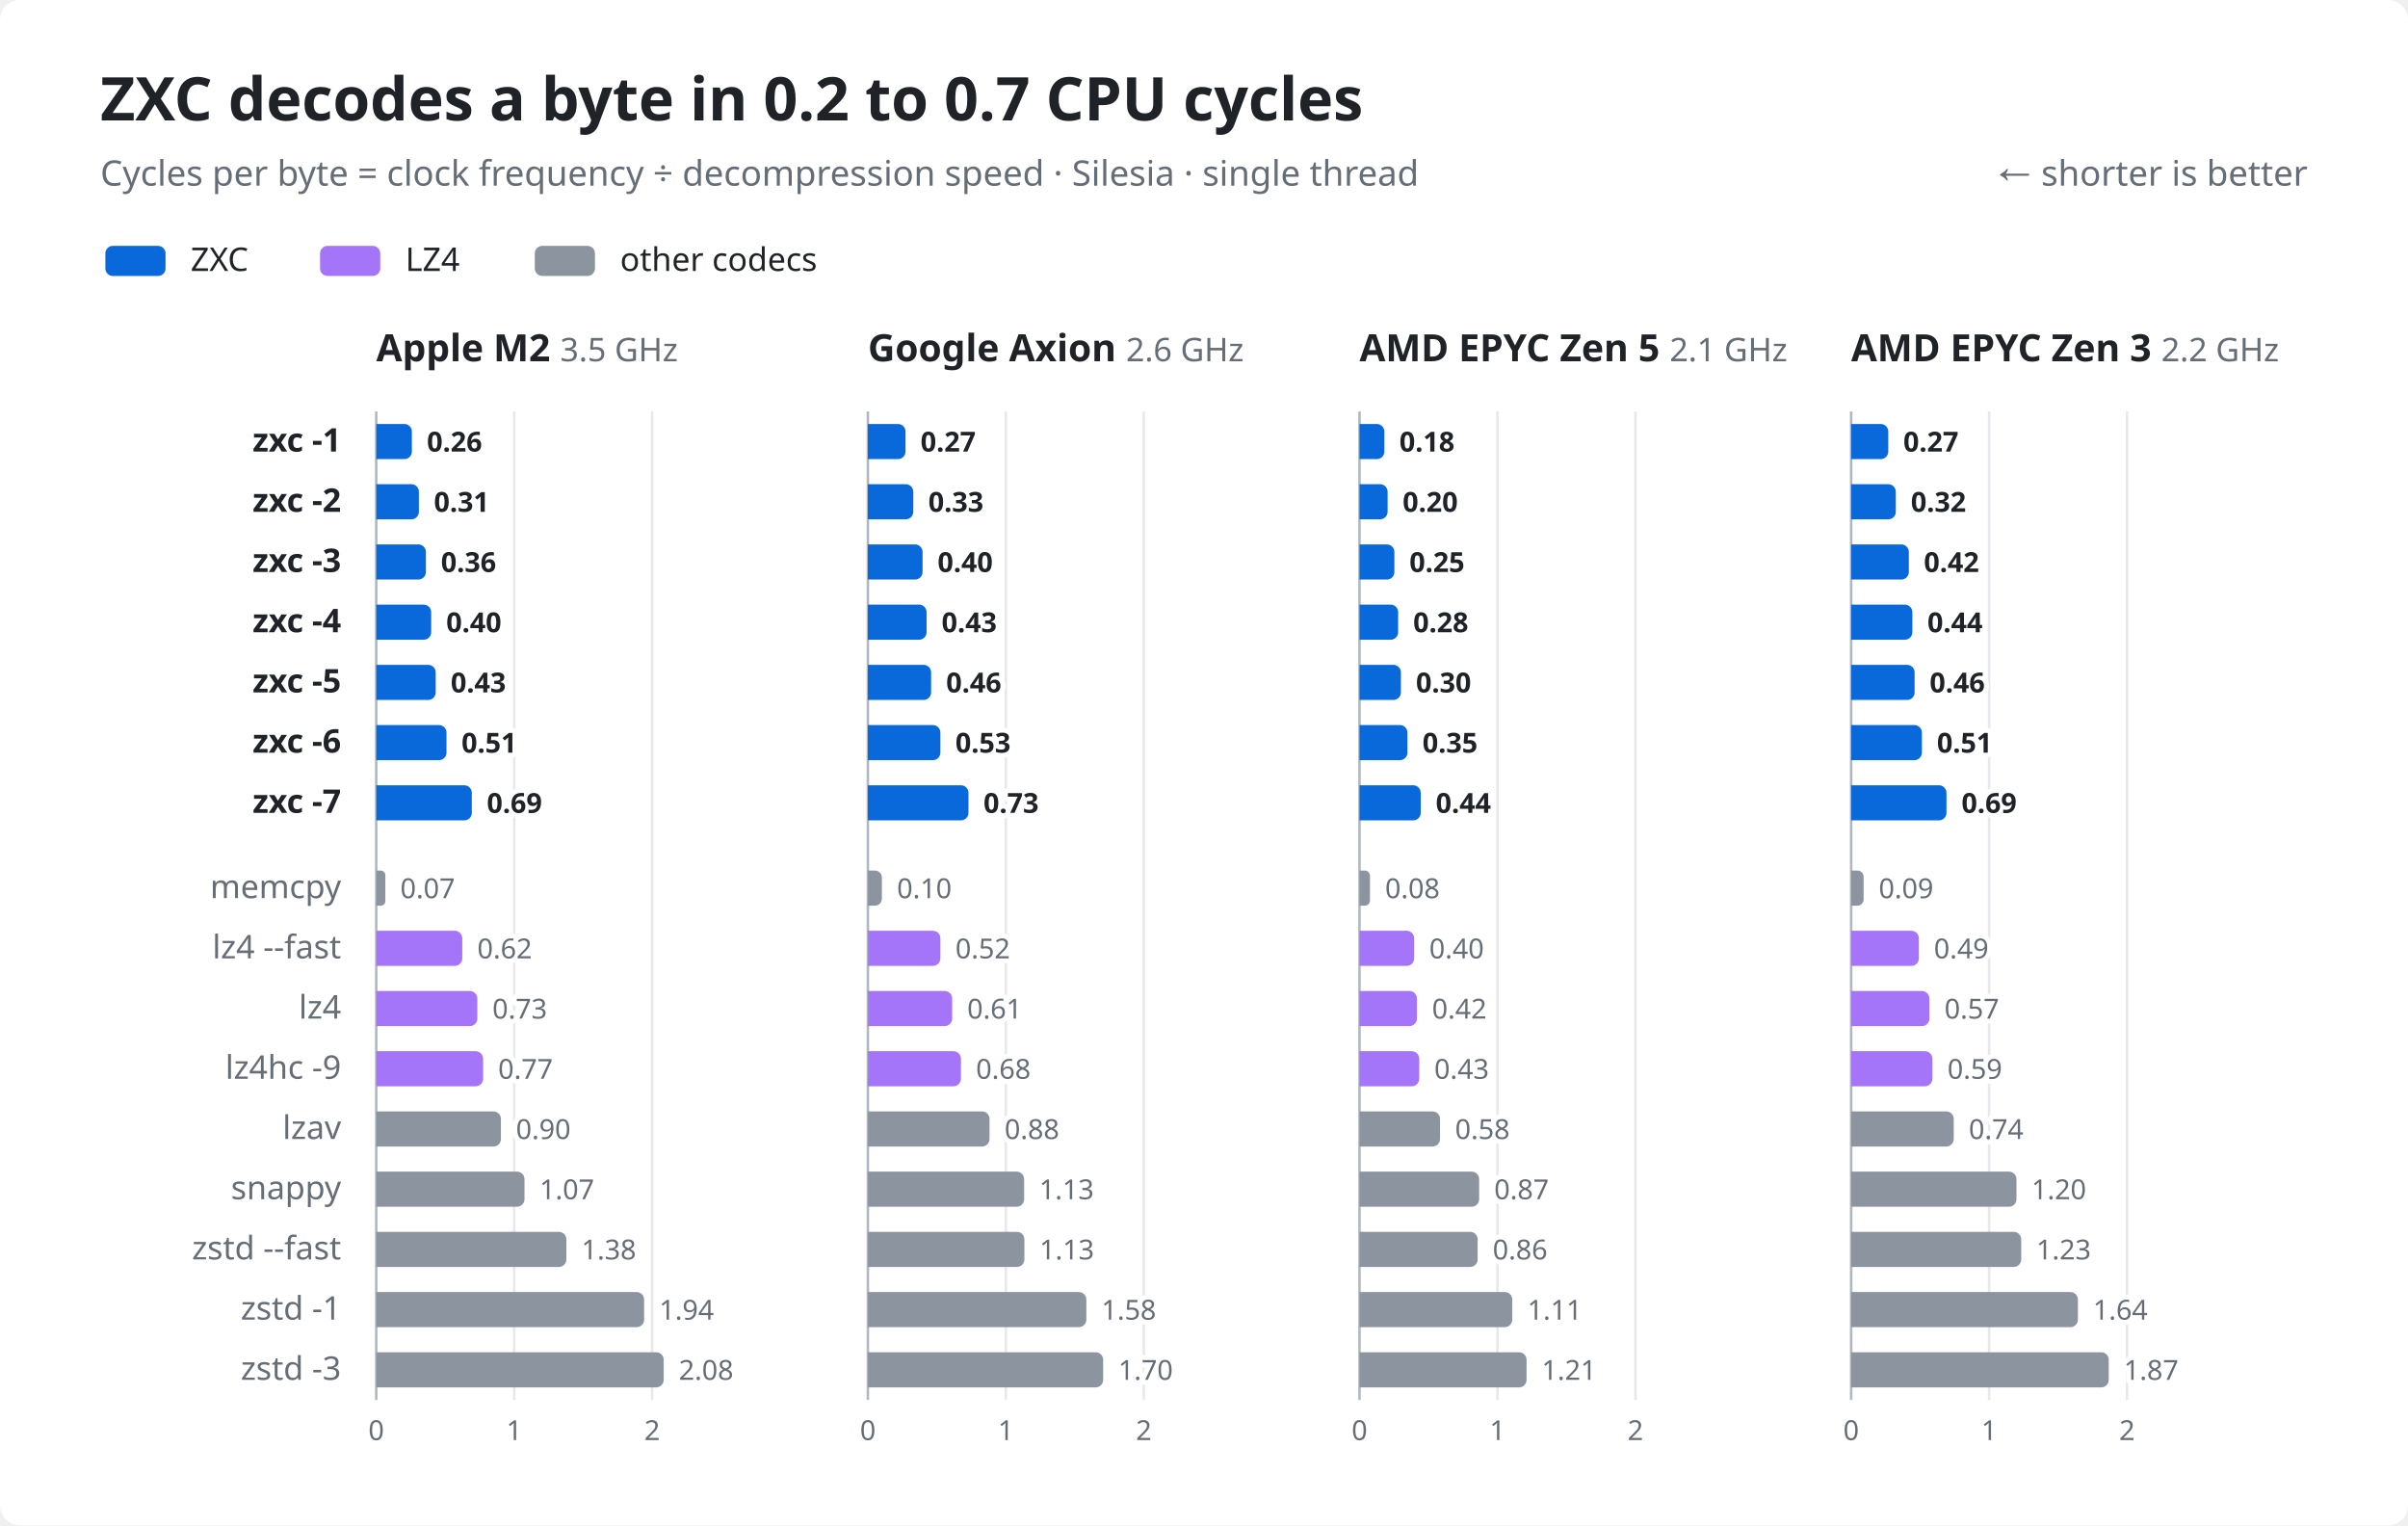
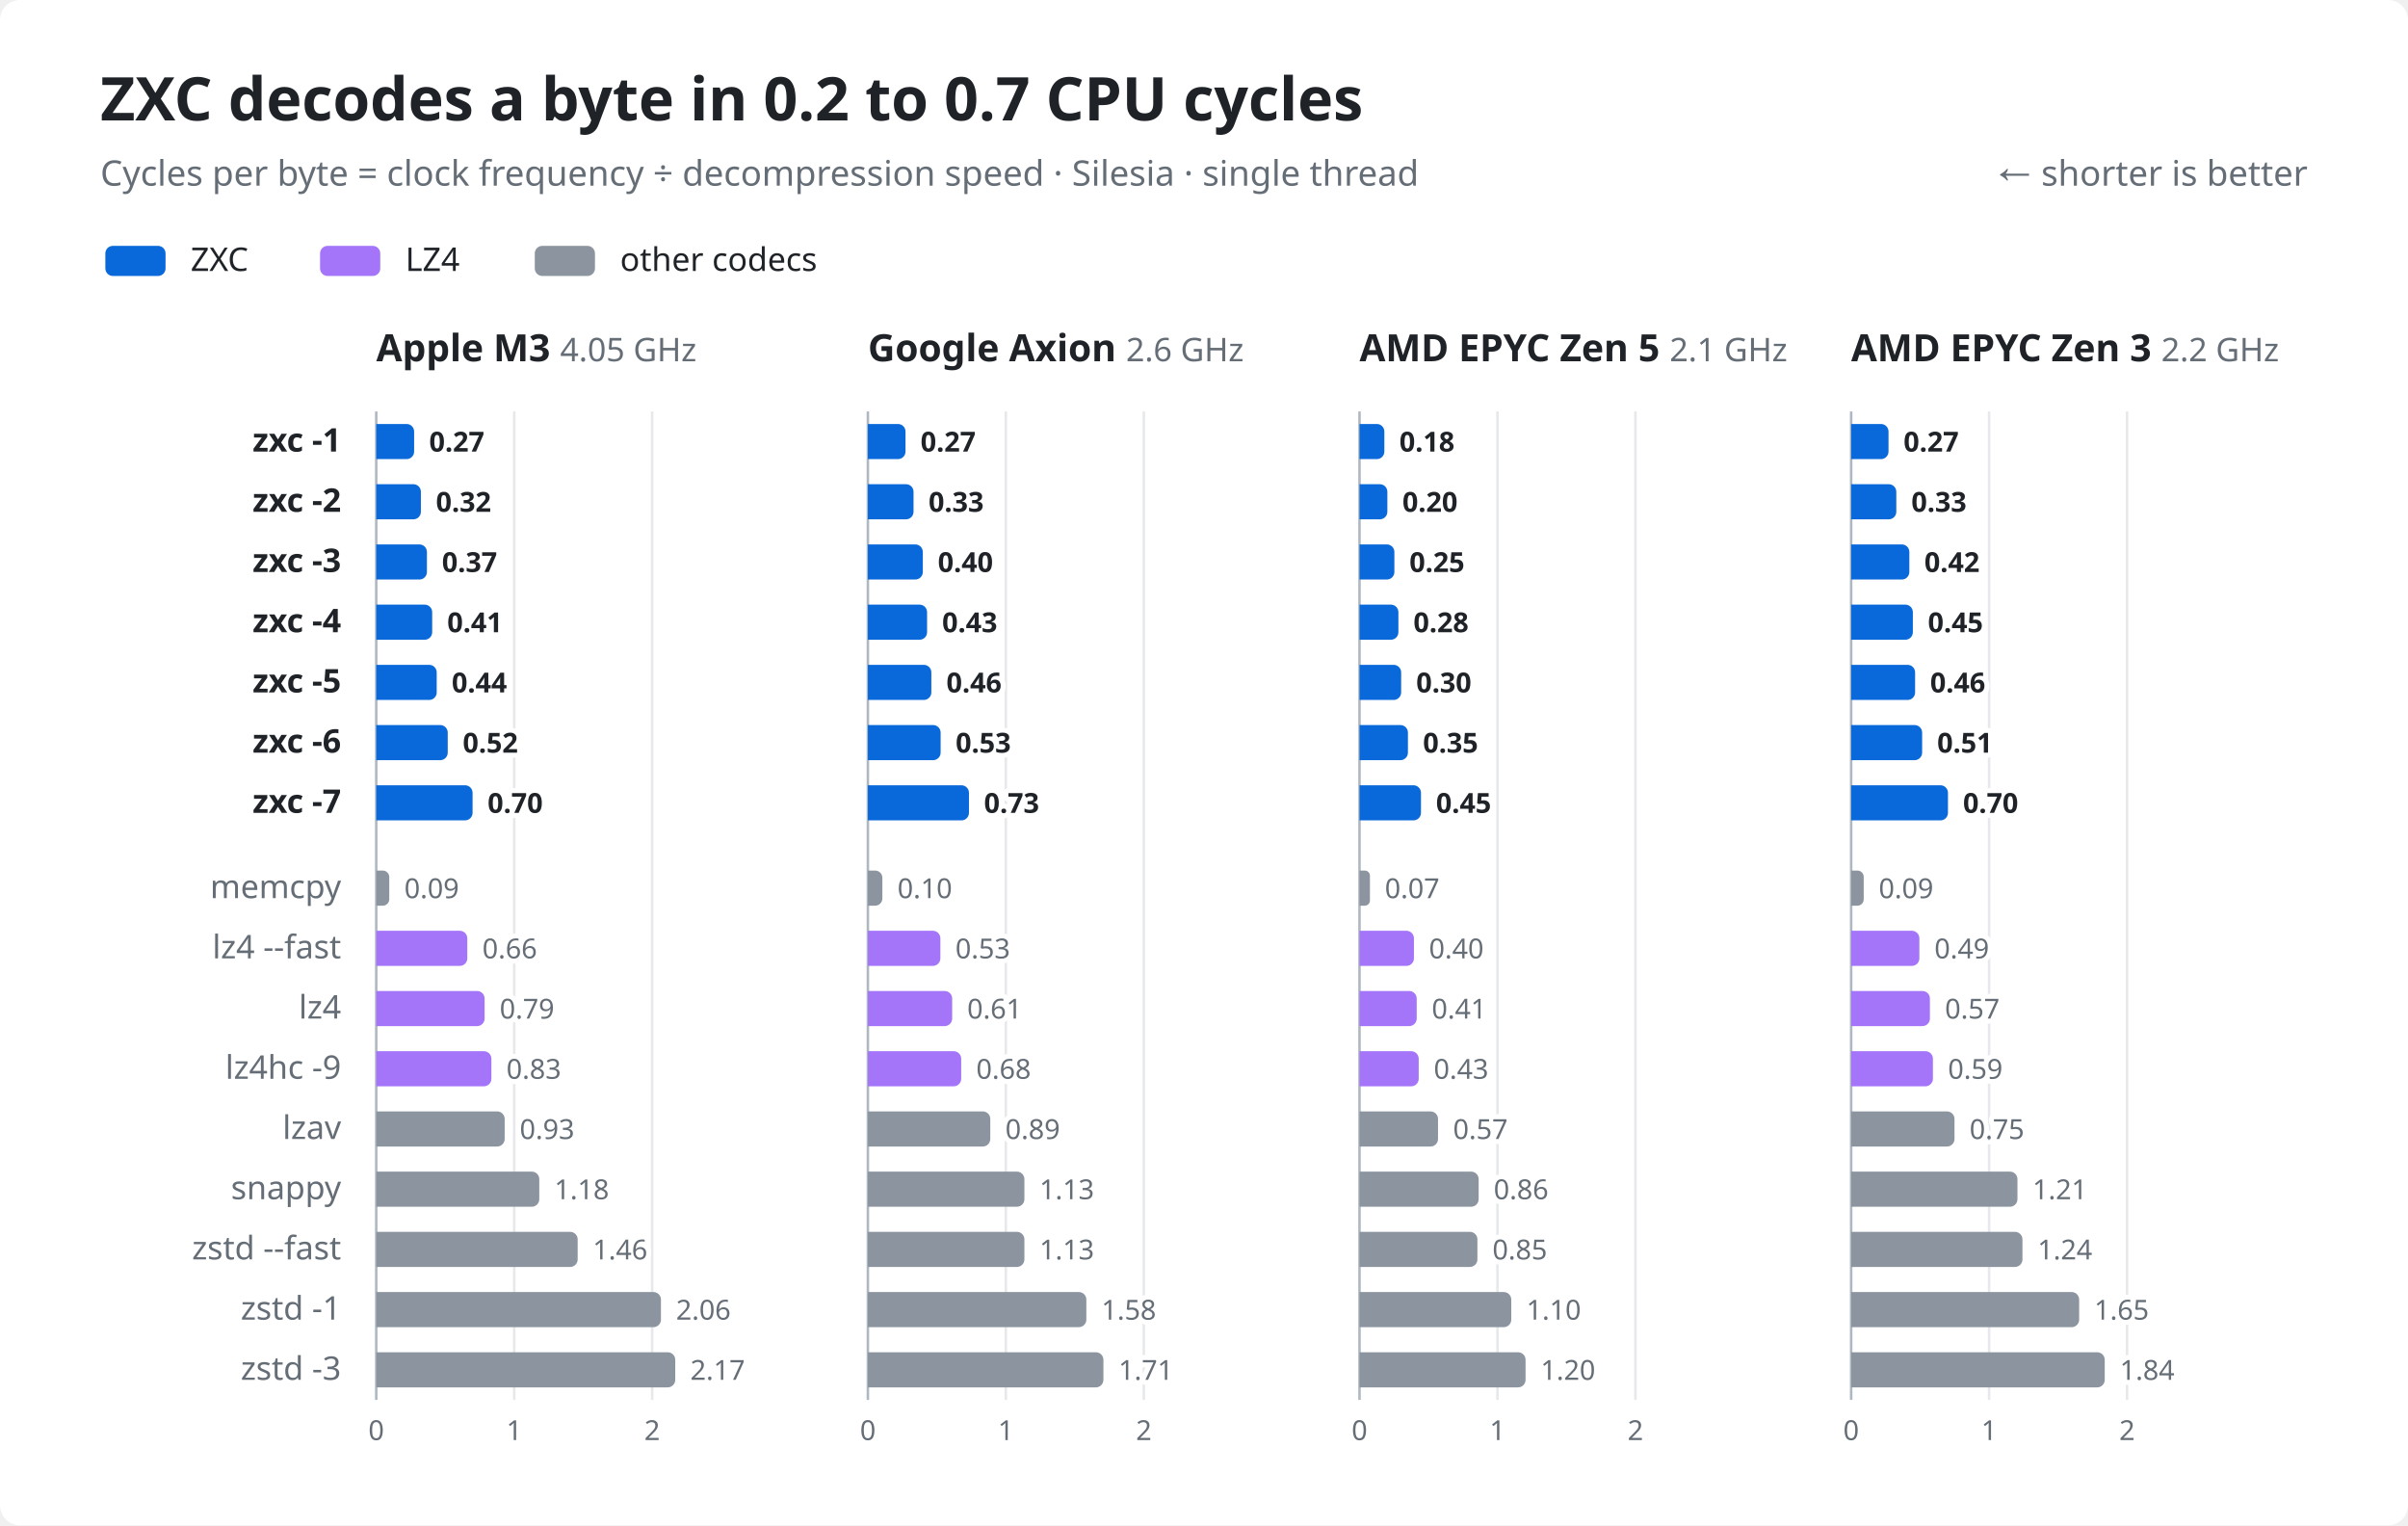
<svg xmlns="http://www.w3.org/2000/svg" viewBox="0 0 960 608" width="960" height="608" role="img" aria-label="CPU cycles per decompressed byte for each codec on four CPUs">
  <style>text{font-family:-apple-system,BlinkMacSystemFont,"Segoe UI","Noto Sans",Helvetica,Arial,sans-serif;font-size:11px}.t{font-size:24px;font-weight:700}.st{font-size:14px}.pt{font-size:15px;font-weight:600}.pa{font-size:13px;font-weight:400}.b{font-weight:600}.lg{font-size:13px}.num{font-variant-numeric:tabular-nums}.grid,.axis{stroke-width:1}.halo{paint-order:stroke;stroke-width:4;stroke-linejoin:round}.bg{fill:#ffffff}text{fill:#1f2328}.mu{fill:#656d76}.grid{stroke:#e6e8eb}.axis{stroke:#afb8c1}.zp{fill:#0969da}.gp{fill:#8c959f}.halo{stroke:#ffffff}.vp{fill:#a475f9}@media (prefers-color-scheme:dark){.bg{fill:#0d1117}text{fill:#e6edf3}.mu{fill:#8d96a0}.grid{stroke:#21262d}.axis{stroke:#3d444d}.zp{fill:#4493f8}.gp{fill:#6e7681}.halo{stroke:#0d1117}.vp{fill:#bc8cff}}.m{text-anchor:middle}.e{text-anchor:end}</style>
  <rect class="bg" width="960" height="608" rx="8" />
  <text x="40" y="48" class="t">ZXC decodes a byte in 0.2 to 0.7 CPU cycles</text>
  <text x="40" y="74" class="st mu">Cycles per byte = clock frequency ÷ decompression speed · Silesia · single thread</text>
  <text x="920" y="74" class="st mu e">← shorter is better</text>
  <rect class="zp" x="42" y="98" width="24" height="12" rx="3" />
  <text x="76" y="108" class="lg">ZXC</text>
  <rect class="vp" x="127.6" y="98" width="24" height="12" rx="3" />
  <text x="161.6" y="108" class="lg">LZ4</text>
  <rect class="gp" x="213.2" y="98" width="24" height="12" rx="3" />
  <text x="247.2" y="108" class="lg">other codecs</text>
  <text x="136" y="180" class="lg b e">zxc -1</text>
  <text x="136" y="204" class="lg b e">zxc -2</text>
  <text x="136" y="228" class="lg b e">zxc -3</text>
  <text x="136" y="252" class="lg b e">zxc -4</text>
  <text x="136" y="276" class="lg b e">zxc -5</text>
  <text x="136" y="300" class="lg b e">zxc -6</text>
  <text x="136" y="324" class="lg b e">zxc -7</text>
  <text x="136" y="358" class="lg mu e">memcpy</text>
  <text x="136" y="382" class="lg mu e">lz4 --fast</text>
  <text x="136" y="406" class="lg mu e">lz4</text>
  <text x="136" y="430" class="lg mu e">lz4hc -9</text>
  <text x="136" y="454" class="lg mu e">lzav</text>
  <text x="136" y="478" class="lg mu e">snappy</text>
  <text x="136" y="502" class="lg mu e">zstd --fast</text>
  <text x="136" y="526" class="lg mu e">zstd -1</text>
  <text x="136" y="550" class="lg mu e">zstd -3</text>
-   <text x="150" y="144" class="pt">Apple M2 <tspan class="pa mu">3.5 GHz</tspan>
+   <text x="150" y="144" class="pt">Apple M3 <tspan class="pa mu">4.05 GHz</tspan>
  </text>
  <path class="axis" d="M150 164v394" />
  <text x="150" y="574" class="mu num m">0</text>
  <path class="grid" d="M205 164v394" />
  <text x="205" y="574" class="mu num m">1</text>
  <path class="grid" d="M260 164v394" />
  <text x="260" y="574" class="mu num m">2</text>
-   <path class="zp" d="M150 169h11.2a3 3 0 0 1 3 3v8a3 3 0 0 1 -3 3h-11.2z" />
-   <text x="170.2" y="180" class="num halo b">0.26</text>
-   <path class="zp" d="M150 193h14a3 3 0 0 1 3 3v8a3 3 0 0 1 -3 3h-14z" />
-   <text x="173" y="204" class="num halo b">0.31</text>
-   <path class="zp" d="M150 217h16.8a3 3 0 0 1 3 3v8a3 3 0 0 1 -3 3h-16.8z" />
-   <text x="175.8" y="228" class="num halo b">0.36</text>
-   <path class="zp" d="M150 241h18.9a3 3 0 0 1 3 3v8a3 3 0 0 1 -3 3h-18.9z" />
-   <text x="177.9" y="252" class="num halo b">0.40</text>
-   <path class="zp" d="M150 265h20.7a3 3 0 0 1 3 3v8a3 3 0 0 1 -3 3h-20.7z" />
-   <text x="179.7" y="276" class="num halo b">0.43</text>
-   <path class="zp" d="M150 289h25a3 3 0 0 1 3 3v8a3 3 0 0 1 -3 3h-25z" />
-   <text x="184" y="300" class="num halo b">0.51</text>
-   <path class="zp" d="M150 313h35.1a3 3 0 0 1 3 3v8a3 3 0 0 1 -3 3h-35.1z" />
-   <text x="194.1" y="324" class="num halo b">0.69</text>
-   <path class="gp" d="M150 347h1.8a1.823 1.823 0 0 1 1.823 1.823v10.354a1.823 1.823 0 0 1 -1.823 1.823h-1.8z" />
-   <text x="159.6" y="358" class="num halo mu">0.07</text>
-   <path class="vp" d="M150 371h31.3a3 3 0 0 1 3 3v8a3 3 0 0 1 -3 3h-31.3z" />
-   <text x="190.3" y="382" class="num halo mu">0.62</text>
-   <path class="vp" d="M150 395h37.3a3 3 0 0 1 3 3v8a3 3 0 0 1 -3 3h-37.3z" />
-   <text x="196.3" y="406" class="num halo mu">0.73</text>
-   <path class="vp" d="M150 419h39.6a3 3 0 0 1 3 3v8a3 3 0 0 1 -3 3h-39.6z" />
-   <text x="198.6" y="430" class="num halo mu">0.77</text>
-   <path class="gp" d="M150 443h46.7a3 3 0 0 1 3 3v8a3 3 0 0 1 -3 3h-46.7z" />
-   <text x="205.7" y="454" class="num halo mu">0.90</text>
-   <path class="gp" d="M150 467h56.1a3 3 0 0 1 3 3v8a3 3 0 0 1 -3 3h-56.1z" />
-   <text x="215.1" y="478" class="num halo mu">1.07</text>
-   <path class="gp" d="M150 491h72.8a3 3 0 0 1 3 3v8a3 3 0 0 1 -3 3h-72.8z" />
-   <text x="231.8" y="502" class="num halo mu">1.38</text>
-   <path class="gp" d="M150 515h103.8a3 3 0 0 1 3 3v8a3 3 0 0 1 -3 3h-103.8z" />
-   <text x="262.8" y="526" class="num halo mu">1.94</text>
-   <path class="gp" d="M150 539h111.6a3 3 0 0 1 3 3v8a3 3 0 0 1 -3 3h-111.6z" />
-   <text x="270.6" y="550" class="num halo mu">2.08</text>
+   <path class="zp" d="M150 169h12.1a3 3 0 0 1 3 3v8a3 3 0 0 1 -3 3h-12.1z" />
+   <text x="171.1" y="180" class="num halo b">0.27</text>
+   <path class="zp" d="M150 193h14.8a3 3 0 0 1 3 3v8a3 3 0 0 1 -3 3h-14.8z" />
+   <text x="173.8" y="204" class="num halo b">0.32</text>
+   <path class="zp" d="M150 217h17.2a3 3 0 0 1 3 3v8a3 3 0 0 1 -3 3h-17.2z" />
+   <text x="176.2" y="228" class="num halo b">0.37</text>
+   <path class="zp" d="M150 241h19.3a3 3 0 0 1 3 3v8a3 3 0 0 1 -3 3h-19.3z" />
+   <text x="178.3" y="252" class="num halo b">0.41</text>
+   <path class="zp" d="M150 265h21.1a3 3 0 0 1 3 3v8a3 3 0 0 1 -3 3h-21.1z" />
+   <text x="180.1" y="276" class="num halo b">0.44</text>
+   <path class="zp" d="M150 289h25.5a3 3 0 0 1 3 3v8a3 3 0 0 1 -3 3h-25.5z" />
+   <text x="184.5" y="300" class="num halo b">0.52</text>
+   <path class="zp" d="M150 313h35.4a3 3 0 0 1 3 3v8a3 3 0 0 1 -3 3h-35.4z" />
+   <text x="194.4" y="324" class="num halo b">0.70</text>
+   <path class="gp" d="M150 347h2.6a2.589 2.589 0 0 1 2.589 2.589v8.822a2.589 2.589 0 0 1 -2.589 2.589h-2.6z" />
+   <text x="161.2" y="358" class="num halo mu">0.09</text>
+   <path class="vp" d="M150 371h33.3a3 3 0 0 1 3 3v8a3 3 0 0 1 -3 3h-33.3z" />
+   <text x="192.3" y="382" class="num halo mu">0.66</text>
+   <path class="vp" d="M150 395h40.2a3 3 0 0 1 3 3v8a3 3 0 0 1 -3 3h-40.2z" />
+   <text x="199.2" y="406" class="num halo mu">0.79</text>
+   <path class="vp" d="M150 419h42.9a3 3 0 0 1 3 3v8a3 3 0 0 1 -3 3h-42.9z" />
+   <text x="201.9" y="430" class="num halo mu">0.83</text>
+   <path class="gp" d="M150 443h48.2a3 3 0 0 1 3 3v8a3 3 0 0 1 -3 3h-48.2z" />
+   <text x="207.2" y="454" class="num halo mu">0.93</text>
+   <path class="gp" d="M150 467h62a3 3 0 0 1 3 3v8a3 3 0 0 1 -3 3h-62z" />
+   <text x="221" y="478" class="num halo mu">1.18</text>
+   <path class="gp" d="M150 491h77.3a3 3 0 0 1 3 3v8a3 3 0 0 1 -3 3h-77.3z" />
+   <text x="236.3" y="502" class="num halo mu">1.46</text>
+   <path class="gp" d="M150 515h110.5a3 3 0 0 1 3 3v8a3 3 0 0 1 -3 3h-110.5z" />
+   <text x="269.5" y="526" class="num halo mu">2.06</text>
+   <path class="gp" d="M150 539h116.2a3 3 0 0 1 3 3v8a3 3 0 0 1 -3 3h-116.2z" />
+   <text x="275.2" y="550" class="num halo mu">2.17</text>
  <text x="346" y="144" class="pt">Google Axion <tspan class="pa mu">2.6 GHz</tspan>
  </text>
  <path class="axis" d="M346 164v394" />
  <text x="346" y="574" class="mu num m">0</text>
  <path class="grid" d="M401 164v394" />
  <text x="401" y="574" class="mu num m">1</text>
  <path class="grid" d="M456 164v394" />
  <text x="456" y="574" class="mu num m">2</text>
  <path class="zp" d="M346 169h12a3 3 0 0 1 3 3v8a3 3 0 0 1 -3 3h-12z" />
  <text x="367" y="180" class="num halo b">0.27</text>
-   <path class="zp" d="M346 193h15.1a3 3 0 0 1 3 3v8a3 3 0 0 1 -3 3h-15.1z" />
-   <text x="370.1" y="204" class="num halo b">0.33</text>
-   <path class="zp" d="M346 217h18.8a3 3 0 0 1 3 3v8a3 3 0 0 1 -3 3h-18.8z" />
-   <text x="373.8" y="228" class="num halo b">0.40</text>
-   <path class="zp" d="M346 241h20.4a3 3 0 0 1 3 3v8a3 3 0 0 1 -3 3h-20.4z" />
-   <text x="375.4" y="252" class="num halo b">0.43</text>
-   <path class="zp" d="M346 265h22.2a3 3 0 0 1 3 3v8a3 3 0 0 1 -3 3h-22.2z" />
-   <text x="377.2" y="276" class="num halo b">0.46</text>
-   <path class="zp" d="M346 289h25.9a3 3 0 0 1 3 3v8a3 3 0 0 1 -3 3h-25.9z" />
-   <text x="380.9" y="300" class="num halo b">0.53</text>
-   <path class="zp" d="M346 313h37.1a3 3 0 0 1 3 3v8a3 3 0 0 1 -3 3h-37.1z" />
-   <text x="392.1" y="324" class="num halo b">0.73</text>
-   <path class="gp" d="M346 347h2.8a2.785 2.785 0 0 1 2.785 2.785v8.43a2.785 2.785 0 0 1 -2.785 2.785h-2.8z" />
-   <text x="357.6" y="358" class="num halo mu">0.10</text>
+   <path class="zp" d="M346 193h15.2a3 3 0 0 1 3 3v8a3 3 0 0 1 -3 3h-15.2z" />
+   <text x="370.2" y="204" class="num halo b">0.33</text>
+   <path class="zp" d="M346 217h18.9a3 3 0 0 1 3 3v8a3 3 0 0 1 -3 3h-18.9z" />
+   <text x="373.9" y="228" class="num halo b">0.40</text>
+   <path class="zp" d="M346 241h20.6a3 3 0 0 1 3 3v8a3 3 0 0 1 -3 3h-20.6z" />
+   <text x="375.6" y="252" class="num halo b">0.43</text>
+   <path class="zp" d="M346 265h22.3a3 3 0 0 1 3 3v8a3 3 0 0 1 -3 3h-22.3z" />
+   <text x="377.3" y="276" class="num halo b">0.46</text>
+   <path class="zp" d="M346 289h26a3 3 0 0 1 3 3v8a3 3 0 0 1 -3 3h-26z" />
+   <text x="381" y="300" class="num halo b">0.53</text>
+   <path class="zp" d="M346 313h37.3a3 3 0 0 1 3 3v8a3 3 0 0 1 -3 3h-37.3z" />
+   <text x="392.3" y="324" class="num halo b">0.73</text>
+   <path class="gp" d="M346 347h2.9a2.877 2.877 0 0 1 2.877 2.877v8.246a2.877 2.877 0 0 1 -2.877 2.877h-2.9z" />
+   <text x="357.8" y="358" class="num halo mu">0.10</text>
  <path class="vp" d="M346 371h25.9a3 3 0 0 1 3 3v8a3 3 0 0 1 -3 3h-25.9z" />
-   <text x="380.9" y="382" class="num halo mu">0.52</text>
+   <text x="380.9" y="382" class="num halo mu">0.53</text>
  <path class="vp" d="M346 395h30.6a3 3 0 0 1 3 3v8a3 3 0 0 1 -3 3h-30.6z" />
  <text x="385.6" y="406" class="num halo mu">0.61</text>
-   <path class="vp" d="M346 419h34.1a3 3 0 0 1 3 3v8a3 3 0 0 1 -3 3h-34.1z" />
-   <text x="389.1" y="430" class="num halo mu">0.68</text>
-   <path class="gp" d="M346 443h45.5a3 3 0 0 1 3 3v8a3 3 0 0 1 -3 3h-45.5z" />
-   <text x="400.5" y="454" class="num halo mu">0.88</text>
-   <path class="gp" d="M346 467h59.3a3 3 0 0 1 3 3v8a3 3 0 0 1 -3 3h-59.3z" />
-   <text x="414.3" y="478" class="num halo mu">1.13</text>
+   <path class="vp" d="M346 419h34.2a3 3 0 0 1 3 3v8a3 3 0 0 1 -3 3h-34.2z" />
+   <text x="389.2" y="430" class="num halo mu">0.68</text>
+   <path class="gp" d="M346 443h45.8a3 3 0 0 1 3 3v8a3 3 0 0 1 -3 3h-45.8z" />
+   <text x="400.8" y="454" class="num halo mu">0.89</text>
+   <path class="gp" d="M346 467h59.4a3 3 0 0 1 3 3v8a3 3 0 0 1 -3 3h-59.4z" />
+   <text x="414.4" y="478" class="num halo mu">1.13</text>
  <path class="gp" d="M346 491h59.4a3 3 0 0 1 3 3v8a3 3 0 0 1 -3 3h-59.4z" />
  <text x="414.4" y="502" class="num halo mu">1.13</text>
  <path class="gp" d="M346 515h84.1a3 3 0 0 1 3 3v8a3 3 0 0 1 -3 3h-84.1z" />
  <text x="439.1" y="526" class="num halo mu">1.58</text>
-   <path class="gp" d="M346 539h90.8a3 3 0 0 1 3 3v8a3 3 0 0 1 -3 3h-90.8z" />
-   <text x="445.8" y="550" class="num halo mu">1.70</text>
+   <path class="gp" d="M346 539h90.9a3 3 0 0 1 3 3v8a3 3 0 0 1 -3 3h-90.9z" />
+   <text x="445.9" y="550" class="num halo mu">1.71</text>
  <text x="542" y="144" class="pt">AMD EPYC Zen 5 <tspan class="pa mu">2.1 GHz</tspan>
  </text>
  <path class="axis" d="M542 164v394" />
  <text x="542" y="574" class="mu num m">0</text>
  <path class="grid" d="M597 164v394" />
  <text x="597" y="574" class="mu num m">1</text>
  <path class="grid" d="M652 164v394" />
  <text x="652" y="574" class="mu num m">2</text>
  <path class="zp" d="M542 169h6.9a3 3 0 0 1 3 3v8a3 3 0 0 1 -3 3h-6.9z" />
  <text x="557.9" y="180" class="num halo b">0.18</text>
-   <path class="zp" d="M542 193h8.2a3 3 0 0 1 3 3v8a3 3 0 0 1 -3 3h-8.2z" />
-   <text x="559.2" y="204" class="num halo b">0.20</text>
+   <path class="zp" d="M542 193h8.1a3 3 0 0 1 3 3v8a3 3 0 0 1 -3 3h-8.1z" />
+   <text x="559.1" y="204" class="num halo b">0.20</text>
  <path class="zp" d="M542 217h10.9a3 3 0 0 1 3 3v8a3 3 0 0 1 -3 3h-10.9z" />
  <text x="561.9" y="228" class="num halo b">0.25</text>
-   <path class="zp" d="M542 241h12.4a3 3 0 0 1 3 3v8a3 3 0 0 1 -3 3h-12.4z" />
-   <text x="563.4" y="252" class="num halo b">0.28</text>
-   <path class="zp" d="M542 265h13.5a3 3 0 0 1 3 3v8a3 3 0 0 1 -3 3h-13.5z" />
-   <text x="564.5" y="276" class="num halo b">0.30</text>
-   <path class="zp" d="M542 289h16.1a3 3 0 0 1 3 3v8a3 3 0 0 1 -3 3h-16.1z" />
-   <text x="567.1" y="300" class="num halo b">0.35</text>
-   <path class="zp" d="M542 313h21.4a3 3 0 0 1 3 3v8a3 3 0 0 1 -3 3h-21.4z" />
-   <text x="572.4" y="324" class="num halo b">0.44</text>
-   <path class="gp" d="M542 347h2.1a2.076 2.076 0 0 1 2.076 2.076v9.848a2.076 2.076 0 0 1 -2.076 2.076h-2.1z" />
-   <text x="552.2" y="358" class="num halo mu">0.08</text>
-   <path class="vp" d="M542 371h18.8a3 3 0 0 1 3 3v8a3 3 0 0 1 -3 3h-18.8z" />
-   <text x="569.8" y="382" class="num halo mu">0.40</text>
-   <path class="vp" d="M542 395h19.9a3 3 0 0 1 3 3v8a3 3 0 0 1 -3 3h-19.9z" />
-   <text x="570.9" y="406" class="num halo mu">0.42</text>
-   <path class="vp" d="M542 419h20.8a3 3 0 0 1 3 3v8a3 3 0 0 1 -3 3h-20.8z" />
-   <text x="571.8" y="430" class="num halo mu">0.43</text>
-   <path class="gp" d="M542 443h29.1a3 3 0 0 1 3 3v8a3 3 0 0 1 -3 3h-29.1z" />
-   <text x="580.1" y="454" class="num halo mu">0.58</text>
-   <path class="gp" d="M542 467h44.7a3 3 0 0 1 3 3v8a3 3 0 0 1 -3 3h-44.7z" />
-   <text x="595.7" y="478" class="num halo mu">0.87</text>
-   <path class="gp" d="M542 491h44.1a3 3 0 0 1 3 3v8a3 3 0 0 1 -3 3h-44.1z" />
-   <text x="595.1" y="502" class="num halo mu">0.86</text>
-   <path class="gp" d="M542 515h57.9a3 3 0 0 1 3 3v8a3 3 0 0 1 -3 3h-57.9z" />
-   <text x="608.9" y="526" class="num halo mu">1.11</text>
-   <path class="gp" d="M542 539h63.6a3 3 0 0 1 3 3v8a3 3 0 0 1 -3 3h-63.6z" />
-   <text x="614.6" y="550" class="num halo mu">1.21</text>
+   <path class="zp" d="M542 241h12.5a3 3 0 0 1 3 3v8a3 3 0 0 1 -3 3h-12.5z" />
+   <text x="563.5" y="252" class="num halo b">0.28</text>
+   <path class="zp" d="M542 265h13.6a3 3 0 0 1 3 3v8a3 3 0 0 1 -3 3h-13.6z" />
+   <text x="564.6" y="276" class="num halo b">0.30</text>
+   <path class="zp" d="M542 289h16.3a3 3 0 0 1 3 3v8a3 3 0 0 1 -3 3h-16.3z" />
+   <text x="567.3" y="300" class="num halo b">0.35</text>
+   <path class="zp" d="M542 313h21.5a3 3 0 0 1 3 3v8a3 3 0 0 1 -3 3h-21.5z" />
+   <text x="572.5" y="324" class="num halo b">0.45</text>
+   <path class="gp" d="M542 347h2.1a2.053 2.053 0 0 1 2.053 2.053v9.893a2.053 2.053 0 0 1 -2.053 2.053h-2.1z" />
+   <text x="552.1" y="358" class="num halo mu">0.07</text>
+   <path class="vp" d="M542 371h18.7a3 3 0 0 1 3 3v8a3 3 0 0 1 -3 3h-18.7z" />
+   <text x="569.7" y="382" class="num halo mu">0.40</text>
+   <path class="vp" d="M542 395h19.8a3 3 0 0 1 3 3v8a3 3 0 0 1 -3 3h-19.8z" />
+   <text x="570.8" y="406" class="num halo mu">0.41</text>
+   <path class="vp" d="M542 419h20.6a3 3 0 0 1 3 3v8a3 3 0 0 1 -3 3h-20.6z" />
+   <text x="571.6" y="430" class="num halo mu">0.43</text>
+   <path class="gp" d="M542 443h28.3a3 3 0 0 1 3 3v8a3 3 0 0 1 -3 3h-28.3z" />
+   <text x="579.3" y="454" class="num halo mu">0.57</text>
+   <path class="gp" d="M542 467h44.5a3 3 0 0 1 3 3v8a3 3 0 0 1 -3 3h-44.5z" />
+   <text x="595.5" y="478" class="num halo mu">0.86</text>
+   <path class="gp" d="M542 491h44a3 3 0 0 1 3 3v8a3 3 0 0 1 -3 3h-44z" />
+   <text x="595" y="502" class="num halo mu">0.85</text>
+   <path class="gp" d="M542 515h57.5a3 3 0 0 1 3 3v8a3 3 0 0 1 -3 3h-57.5z" />
+   <text x="608.5" y="526" class="num halo mu">1.10</text>
+   <path class="gp" d="M542 539h63.2a3 3 0 0 1 3 3v8a3 3 0 0 1 -3 3h-63.2z" />
+   <text x="614.2" y="550" class="num halo mu">1.20</text>
  <text x="738" y="144" class="pt">AMD EPYC Zen 3 <tspan class="pa mu">2.2 GHz</tspan>
  </text>
  <path class="axis" d="M738 164v394" />
  <text x="738" y="574" class="mu num m">0</text>
  <path class="grid" d="M793 164v394" />
  <text x="793" y="574" class="mu num m">1</text>
  <path class="grid" d="M848 164v394" />
  <text x="848" y="574" class="mu num m">2</text>
-   <path class="zp" d="M738 169h11.8a3 3 0 0 1 3 3v8a3 3 0 0 1 -3 3h-11.8z" />
-   <text x="758.8" y="180" class="num halo b">0.27</text>
-   <path class="zp" d="M738 193h14.8a3 3 0 0 1 3 3v8a3 3 0 0 1 -3 3h-14.8z" />
-   <text x="761.8" y="204" class="num halo b">0.32</text>
-   <path class="zp" d="M738 217h20a3 3 0 0 1 3 3v8a3 3 0 0 1 -3 3h-20z" />
-   <text x="767" y="228" class="num halo b">0.42</text>
-   <path class="zp" d="M738 241h21.4a3 3 0 0 1 3 3v8a3 3 0 0 1 -3 3h-21.4z" />
-   <text x="768.4" y="252" class="num halo b">0.44</text>
-   <path class="zp" d="M738 265h22.3a3 3 0 0 1 3 3v8a3 3 0 0 1 -3 3h-22.3z" />
-   <text x="769.3" y="276" class="num halo b">0.46</text>
-   <path class="zp" d="M738 289h25.2a3 3 0 0 1 3 3v8a3 3 0 0 1 -3 3h-25.2z" />
-   <text x="772.2" y="300" class="num halo b">0.51</text>
-   <path class="zp" d="M738 313h35a3 3 0 0 1 3 3v8a3 3 0 0 1 -3 3h-35z" />
-   <text x="782" y="324" class="num halo b">0.69</text>
-   <path class="gp" d="M738 347h2.5a2.482 2.482 0 0 1 2.482 2.482v9.037a2.482 2.482 0 0 1 -2.482 2.482h-2.5z" />
+   <path class="zp" d="M738 169h11.9a3 3 0 0 1 3 3v8a3 3 0 0 1 -3 3h-11.9z" />
+   <text x="758.9" y="180" class="num halo b">0.27</text>
+   <path class="zp" d="M738 193h15a3 3 0 0 1 3 3v8a3 3 0 0 1 -3 3h-15z" />
+   <text x="762" y="204" class="num halo b">0.33</text>
+   <path class="zp" d="M738 217h20.2a3 3 0 0 1 3 3v8a3 3 0 0 1 -3 3h-20.2z" />
+   <text x="767.2" y="228" class="num halo b">0.42</text>
+   <path class="zp" d="M738 241h21.6a3 3 0 0 1 3 3v8a3 3 0 0 1 -3 3h-21.6z" />
+   <text x="768.6" y="252" class="num halo b">0.45</text>
+   <path class="zp" d="M738 265h22.5a3 3 0 0 1 3 3v8a3 3 0 0 1 -3 3h-22.5z" />
+   <text x="769.5" y="276" class="num halo b">0.46</text>
+   <path class="zp" d="M738 289h25.3a3 3 0 0 1 3 3v8a3 3 0 0 1 -3 3h-25.3z" />
+   <text x="772.3" y="300" class="num halo b">0.51</text>
+   <path class="zp" d="M738 313h35.6a3 3 0 0 1 3 3v8a3 3 0 0 1 -3 3h-35.6z" />
+   <text x="782.6" y="324" class="num halo b">0.70</text>
+   <path class="gp" d="M738 347h2.5a2.513 2.513 0 0 1 2.513 2.513v8.974a2.513 2.513 0 0 1 -2.513 2.513h-2.5z" />
  <text x="749" y="358" class="num halo mu">0.09</text>
-   <path class="vp" d="M738 371h24a3 3 0 0 1 3 3v8a3 3 0 0 1 -3 3h-24z" />
-   <text x="771" y="382" class="num halo mu">0.49</text>
-   <path class="vp" d="M738 395h28.2a3 3 0 0 1 3 3v8a3 3 0 0 1 -3 3h-28.2z" />
-   <text x="775.2" y="406" class="num halo mu">0.57</text>
-   <path class="vp" d="M738 419h29.4a3 3 0 0 1 3 3v8a3 3 0 0 1 -3 3h-29.4z" />
-   <text x="776.4" y="430" class="num halo mu">0.59</text>
-   <path class="gp" d="M738 443h37.9a3 3 0 0 1 3 3v8a3 3 0 0 1 -3 3h-37.9z" />
-   <text x="784.9" y="454" class="num halo mu">0.74</text>
-   <path class="gp" d="M738 467h62.9a3 3 0 0 1 3 3v8a3 3 0 0 1 -3 3h-62.9z" />
-   <text x="809.9" y="478" class="num halo mu">1.20</text>
-   <path class="gp" d="M738 491h64.8a3 3 0 0 1 3 3v8a3 3 0 0 1 -3 3h-64.8z" />
-   <text x="811.8" y="502" class="num halo mu">1.23</text>
-   <path class="gp" d="M738 515h87.4a3 3 0 0 1 3 3v8a3 3 0 0 1 -3 3h-87.4z" />
-   <text x="834.4" y="526" class="num halo mu">1.64</text>
-   <path class="gp" d="M738 539h99.7a3 3 0 0 1 3 3v8a3 3 0 0 1 -3 3h-99.7z" />
-   <text x="846.7" y="550" class="num halo mu">1.87</text>
+   <path class="vp" d="M738 371h24.2a3 3 0 0 1 3 3v8a3 3 0 0 1 -3 3h-24.2z" />
+   <text x="771.2" y="382" class="num halo mu">0.49</text>
+   <path class="vp" d="M738 395h28.4a3 3 0 0 1 3 3v8a3 3 0 0 1 -3 3h-28.4z" />
+   <text x="775.4" y="406" class="num halo mu">0.57</text>
+   <path class="vp" d="M738 419h29.6a3 3 0 0 1 3 3v8a3 3 0 0 1 -3 3h-29.6z" />
+   <text x="776.6" y="430" class="num halo mu">0.59</text>
+   <path class="gp" d="M738 443h38.2a3 3 0 0 1 3 3v8a3 3 0 0 1 -3 3h-38.2z" />
+   <text x="785.2" y="454" class="num halo mu">0.75</text>
+   <path class="gp" d="M738 467h63.3a3 3 0 0 1 3 3v8a3 3 0 0 1 -3 3h-63.3z" />
+   <text x="810.3" y="478" class="num halo mu">1.21</text>
+   <path class="gp" d="M738 491h65.3a3 3 0 0 1 3 3v8a3 3 0 0 1 -3 3h-65.3z" />
+   <text x="812.3" y="502" class="num halo mu">1.24</text>
+   <path class="gp" d="M738 515h87.9a3 3 0 0 1 3 3v8a3 3 0 0 1 -3 3h-87.9z" />
+   <text x="834.9" y="526" class="num halo mu">1.65</text>
+   <path class="gp" d="M738 539h98.1a3 3 0 0 1 3 3v8a3 3 0 0 1 -3 3h-98.1z" />
+   <text x="845.1" y="550" class="num halo mu">1.84</text>
</svg>
